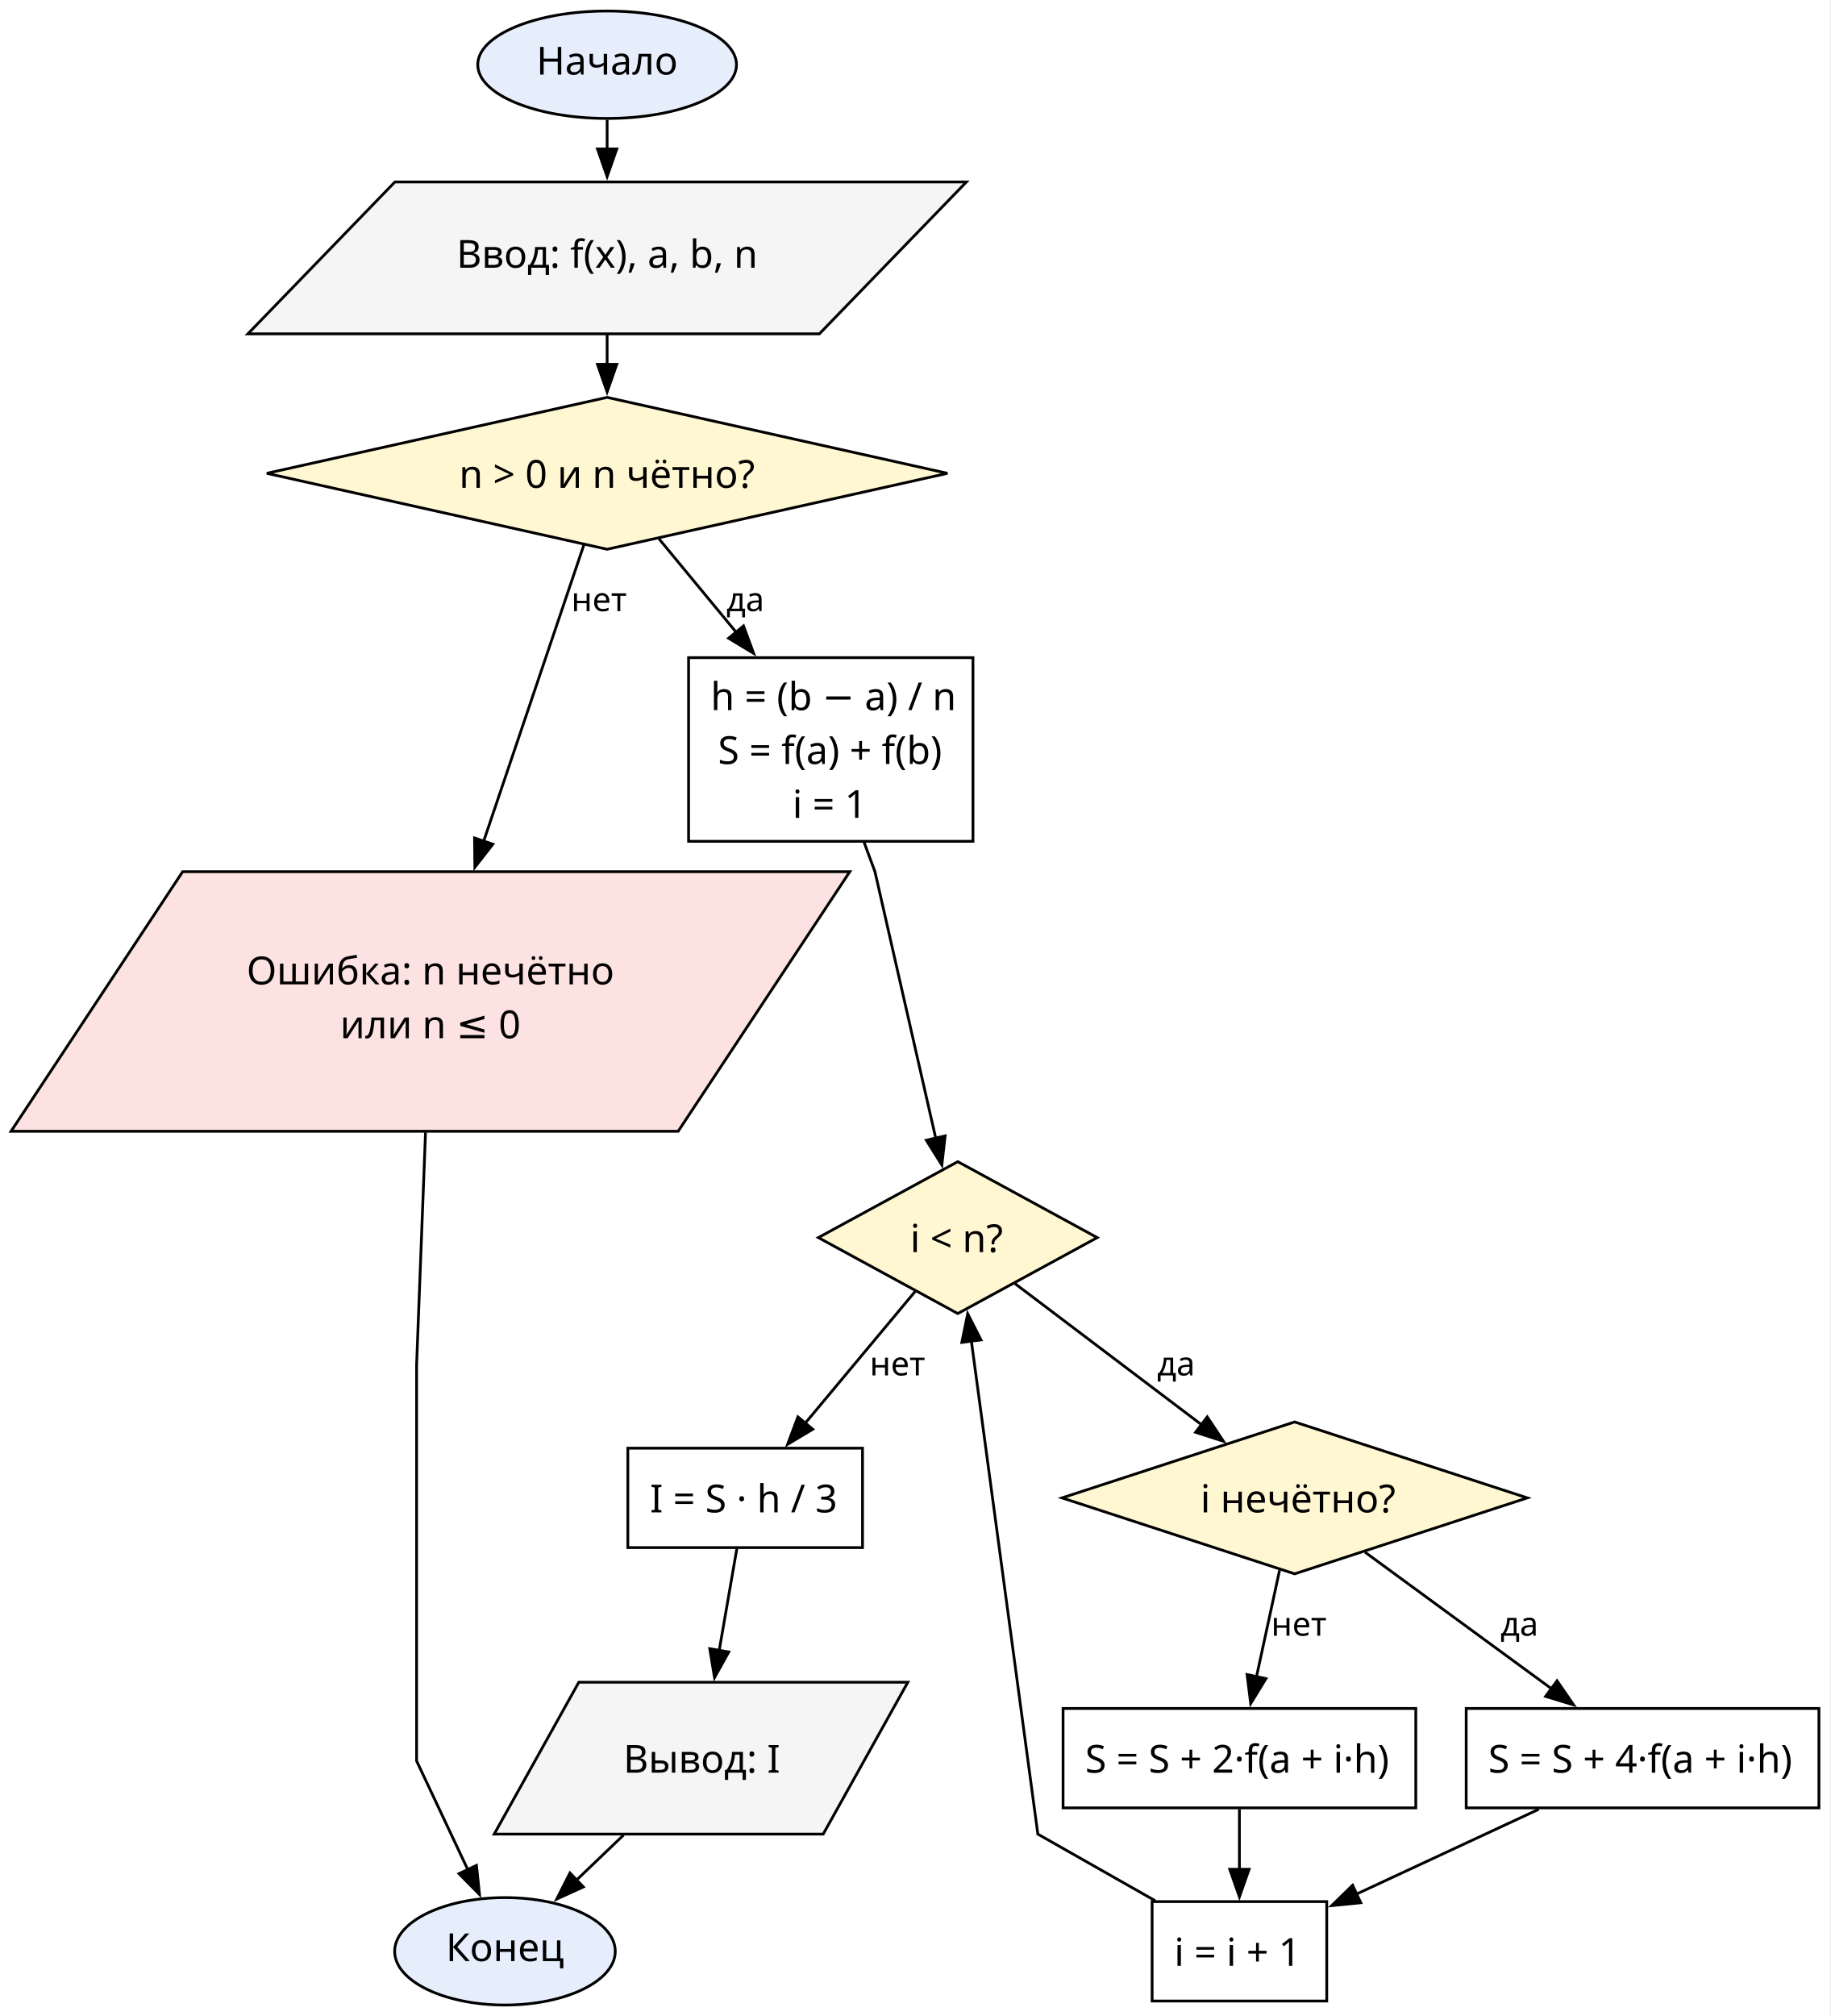
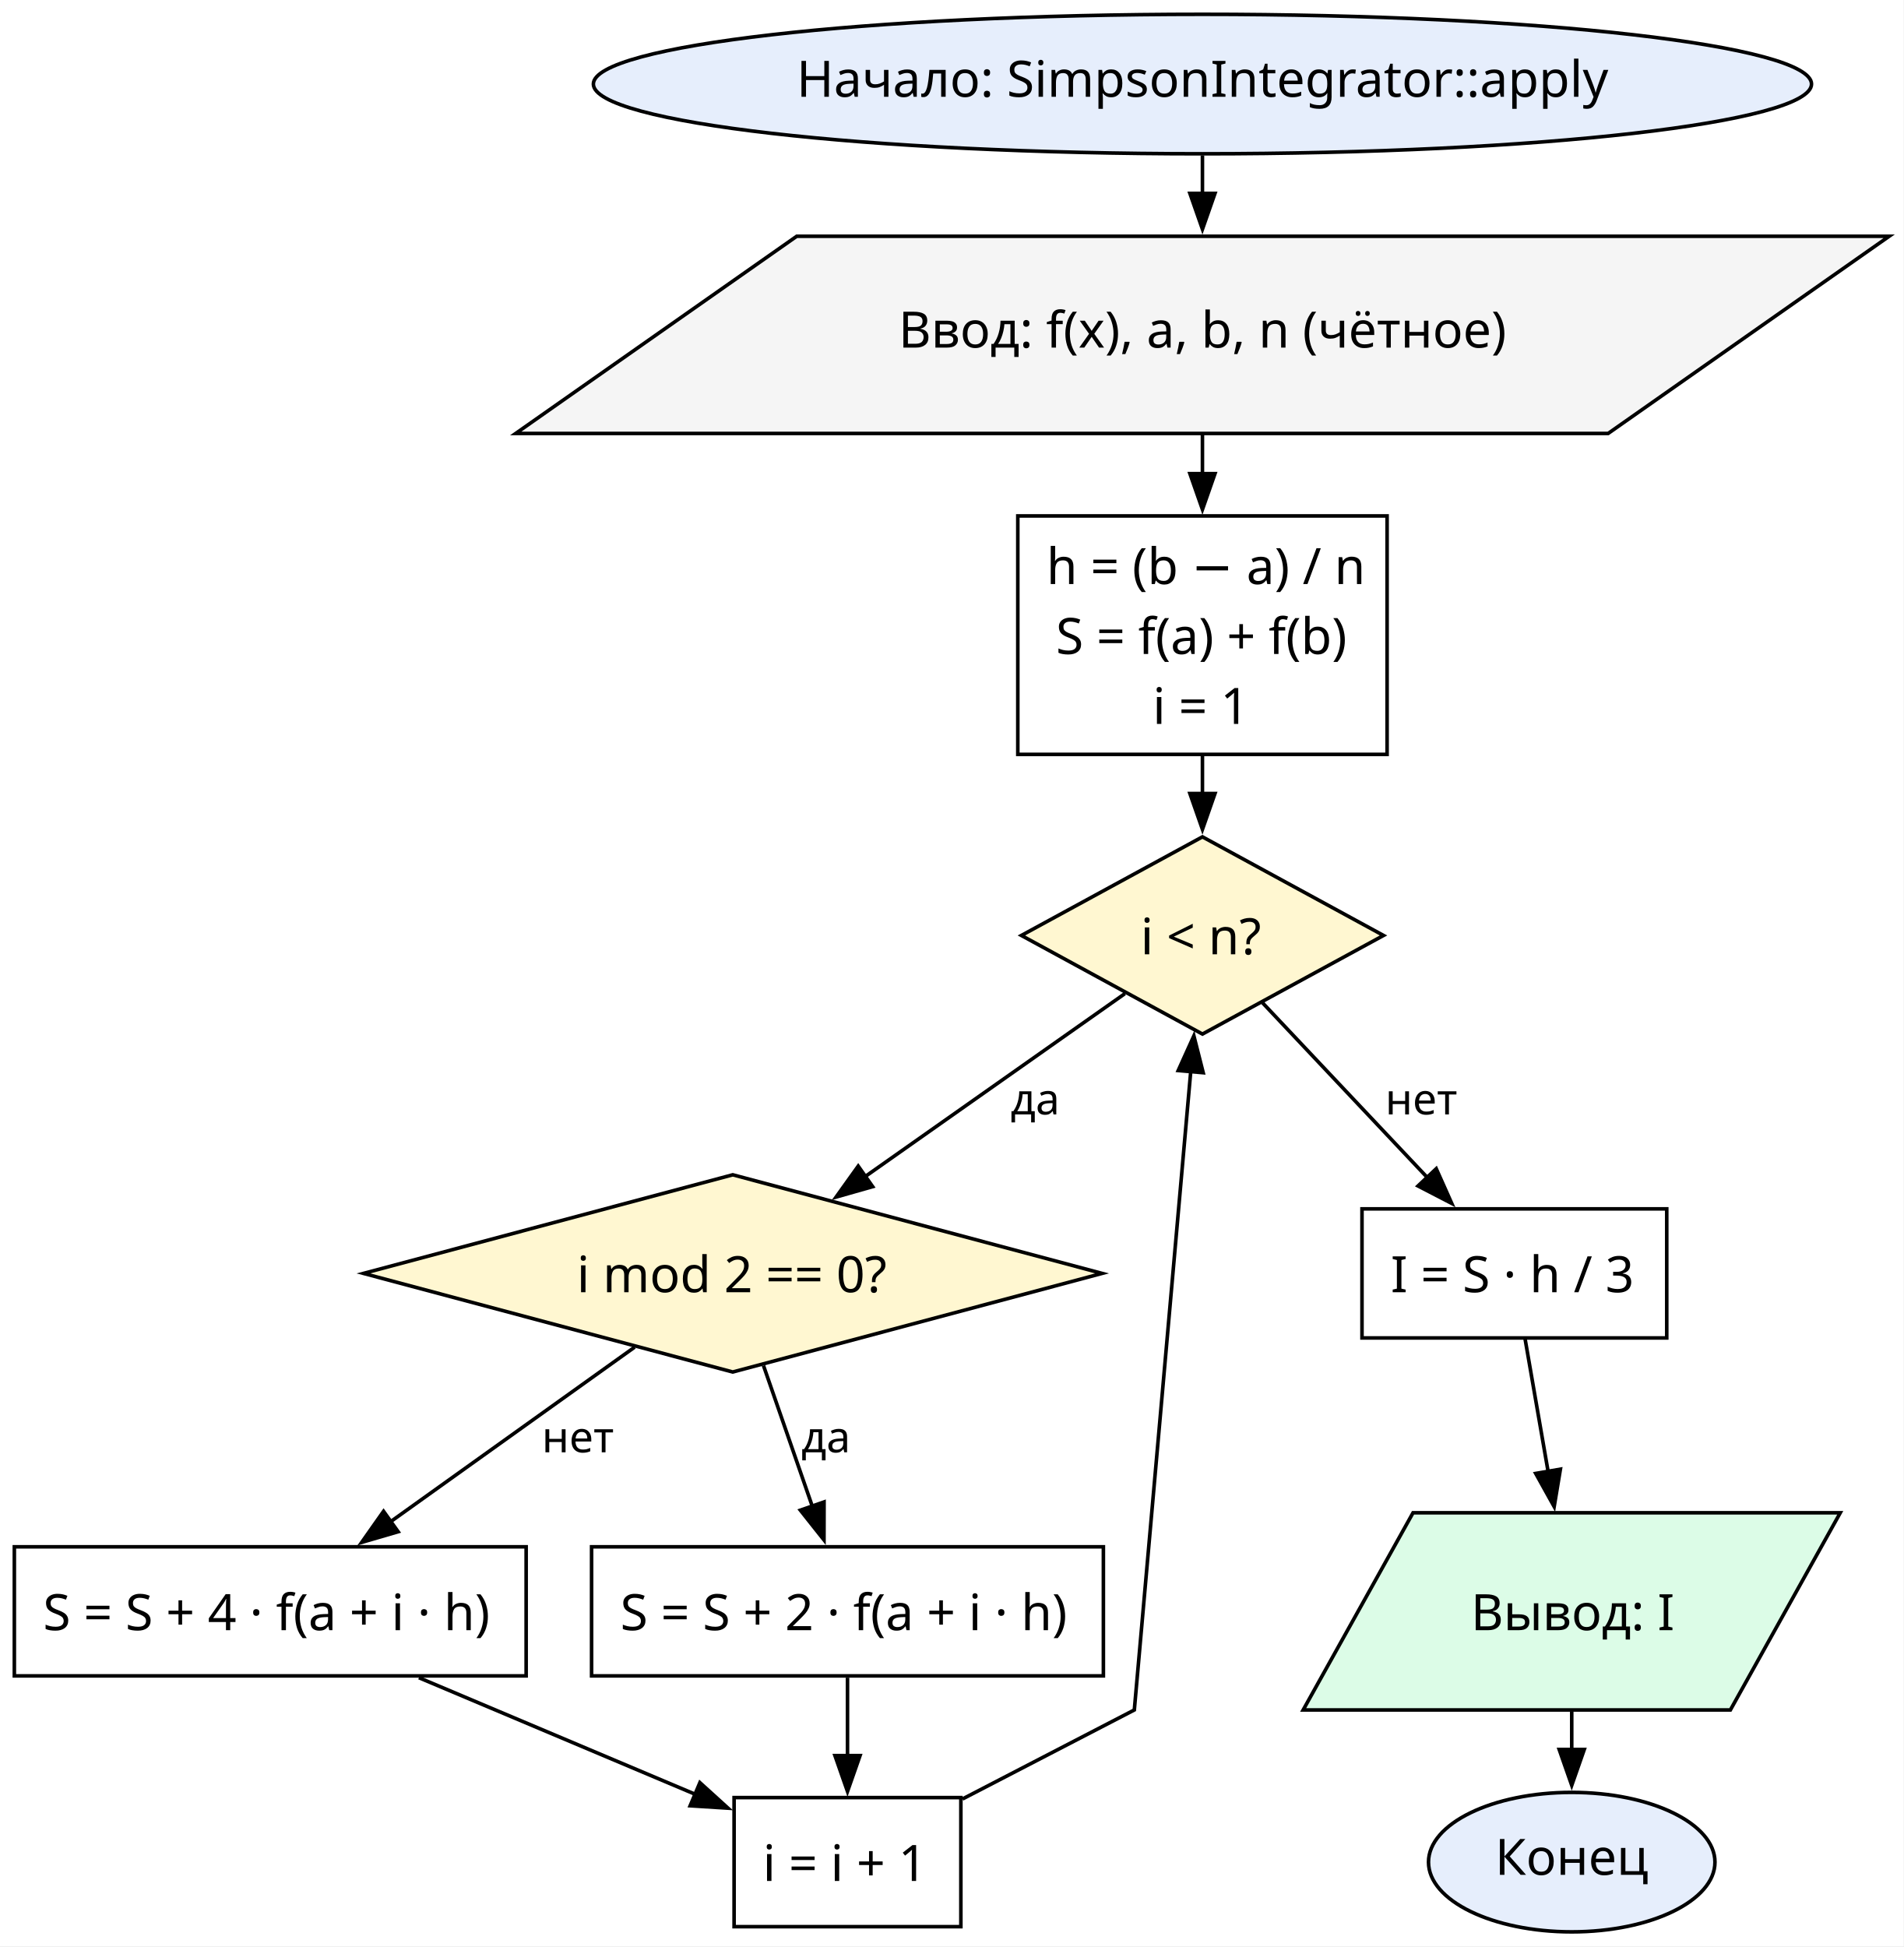
- <svg xmlns="http://www.w3.org/2000/svg" width="663pt" height="730pt" viewBox="0.00 0.00 663.00 730.00">
-   <g id="graph0" class="graph" transform="scale(1 1) rotate(0) translate(4 726.03)">
-     <polygon fill="white" stroke="none" points="-4,4 -4,-726.03 658.76,-726.03 658.76,4 -4,4" />
+ <svg xmlns="http://www.w3.org/2000/svg" width="531pt" height="543pt" viewBox="0.00 0.00 531.00 543.00">
+   <g id="graph0" class="graph" transform="scale(1 1) rotate(0) translate(4 538.78)">
+     <polygon fill="white" stroke="none" points="-4,4 -4,-538.78 526.92,-538.78 526.92,4 -4,4" />
    <g id="node1" class="node">
-       <ellipse fill="#e6eefc" stroke="#000000" cx="215.88" cy="-702.59" rx="46.85" ry="19.45" />
-       <text xml:space="preserve" text-anchor="middle" x="215.88" y="-699.04" font-family="CMU Serif" font-size="14.00">Начало</text>
+       <ellipse fill="#e6eefc" stroke="#000000" cx="331.38" cy="-515.34" rx="169.88" ry="19.45" />
+       <text xml:space="preserve" text-anchor="middle" x="331.38" y="-511.79" font-family="CMU Serif" font-size="14.00">Начало: SimpsonIntegrator::apply</text>
    </g>
    <g id="node2" class="node">
-       <polygon fill="#f5f5f5" stroke="#000000" points="346,-660.14 139.02,-660.14 85.77,-605.14 292.75,-605.14 346,-660.14" />
-       <text xml:space="preserve" text-anchor="middle" x="215.88" y="-629.09" font-family="CMU Serif" font-size="14.00">Ввод: f(x), a, b, n</text>
+       <polygon fill="#f5f5f5" stroke="#000000" points="522.92,-472.89 218.22,-472.89 139.83,-417.89 444.53,-417.89 522.92,-472.89" />
+       <text xml:space="preserve" text-anchor="middle" x="331.38" y="-441.84" font-family="CMU Serif" font-size="14.00">Ввод: f(x), a, b, n (чётное)</text>
    </g>
    <g id="edge1" class="edge">
-       <path fill="none" stroke="#000000" d="M215.88,-682.66C215.88,-679.24 215.88,-675.57 215.88,-671.83" />
-       <polygon fill="#000000" stroke="#000000" points="219.38,-672.1 215.88,-662.1 212.38,-672.1 219.38,-672.1" />
+       <path fill="none" stroke="#000000" d="M331.38,-495.41C331.38,-491.99 331.38,-488.32 331.38,-484.58" />
+       <polygon fill="#000000" stroke="#000000" points="334.88,-484.85 331.38,-474.85 327.88,-484.85 334.88,-484.85" />
    </g>
    <g id="node3" class="node">
-       <polygon fill="#fff7d1" stroke="#000000" points="215.88,-582.14 92.63,-554.64 215.88,-527.14 339.13,-554.64 215.88,-582.14" />
-       <text xml:space="preserve" text-anchor="start" x="162.26" y="-549.39" font-family="CMU Serif" font-size="14.00">n &gt; 0 и n чётно?</text>
+       <polygon fill="#ffffff" stroke="#000000" points="382.88,-394.89 279.88,-394.89 279.88,-328.39 382.88,-328.39 382.88,-394.89" />
+       <text xml:space="preserve" text-anchor="start" x="287.88" y="-375.89" font-family="CMU Serif" font-size="14.00">h = (b − a) / n</text>
+       <text xml:space="preserve" text-anchor="start" x="290.5" y="-356.39" font-family="CMU Serif" font-size="14.00">S = f(a) + f(b)</text>
+       <text xml:space="preserve" text-anchor="start" x="317.5" y="-336.89" font-family="CMU Serif" font-size="14.00">i = 1</text>
    </g>
    <g id="edge2" class="edge">
-       <path fill="none" stroke="#000000" d="M215.88,-605.06C215.88,-601.42 215.88,-597.63 215.88,-593.83" />
-       <polygon fill="#000000" stroke="#000000" points="219.38,-594.11 215.88,-584.11 212.38,-594.11 219.38,-594.11" />
+       <path fill="none" stroke="#000000" d="M331.38,-417.62C331.38,-414.04 331.38,-410.29 331.38,-406.5" />
+       <polygon fill="#000000" stroke="#000000" points="334.88,-406.69 331.38,-396.69 327.88,-406.69 334.88,-406.69" />
    </g>
    <g id="node4" class="node">
-       <polygon fill="#fde2e2" stroke="#000000" points="303.77,-410.39 62.15,-410.39 0,-316.39 241.61,-316.39 303.77,-410.39" />
-       <text xml:space="preserve" text-anchor="middle" x="151.88" y="-369.59" font-family="CMU Serif" font-size="14.00">Ошибка: n нечётно</text>
-       <text xml:space="preserve" text-anchor="middle" x="151.88" y="-350.09" font-family="CMU Serif" font-size="14.00">или n ≤ 0</text>
+       <polygon fill="#fff7d1" stroke="#000000" points="331.38,-305.39 280.88,-277.89 331.38,-250.39 381.88,-277.89 331.38,-305.39" />
+       <text xml:space="preserve" text-anchor="start" x="314.12" y="-272.64" font-family="CMU Serif" font-size="14.00">i &lt; n?</text>
    </g>
    <g id="edge3" class="edge">
-       <path fill="none" stroke="#000000" d="M207.52,-528.9C198.34,-501.75 183.29,-457.26 171.16,-421.39" />
-       <polygon fill="#000000" stroke="#000000" points="174.5,-420.35 167.98,-412 167.87,-422.59 174.5,-420.35" />
-       <text xml:space="preserve" text-anchor="middle" x="212.95" y="-504.74" font-family="CMU Serif" font-size="12.00">нет</text>
+       <path fill="none" stroke="#000000" d="M331.38,-328.33C331.38,-324.74 331.38,-321.06 331.38,-317.41" />
+       <polygon fill="#000000" stroke="#000000" points="334.88,-317.47 331.38,-307.47 327.88,-317.47 334.88,-317.47" />
    </g>
    <g id="node5" class="node">
-       <polygon fill="#ffffff" stroke="#000000" points="348.38,-487.89 245.38,-487.89 245.38,-421.39 348.38,-421.39 348.38,-487.89" />
-       <text xml:space="preserve" text-anchor="start" x="253.38" y="-468.89" font-family="CMU Serif" font-size="14.00">h = (b − a) / n</text>
-       <text xml:space="preserve" text-anchor="start" x="256.01" y="-449.39" font-family="CMU Serif" font-size="14.00">S = f(a) + f(b)</text>
-       <text xml:space="preserve" text-anchor="start" x="283.01" y="-429.89" font-family="CMU Serif" font-size="14.00">i = 1</text>
+       <polygon fill="#fff7d1" stroke="#000000" points="200.38,-211.14 97.38,-183.64 200.37,-156.14 303.38,-183.64 200.38,-211.14" />
+       <text xml:space="preserve" text-anchor="start" x="156.88" y="-178.39" font-family="CMU Serif" font-size="14.00">i mod 2 == 0?</text>
+     </g>
+     <g id="edge4" class="edge">
+       <path fill="none" stroke="#000000" d="M309.74,-261.66C290.07,-247.8 260.63,-227.07 237.24,-210.6" />
+       <polygon fill="#000000" stroke="#000000" points="239.4,-207.84 229.2,-204.94 235.37,-213.56 239.4,-207.84" />
+       <text xml:space="preserve" text-anchor="middle" x="284.73" y="-227.99" font-family="CMU Serif" font-size="12.00">да</text>
+     </g>
+     <g id="node9" class="node">
+       <polygon fill="#ffffff" stroke="#000000" points="460.88,-201.64 375.88,-201.64 375.88,-165.64 460.88,-165.64 460.88,-201.64" />
+       <text xml:space="preserve" text-anchor="start" x="383.88" y="-178.39" font-family="CMU Serif" font-size="14.00">I = S · h / 3</text>
+     </g>
+     <g id="edge10" class="edge">
+       <path fill="none" stroke="#000000" d="M348.15,-259.1C361.23,-245.23 379.58,-225.78 394.24,-210.23" />
+       <polygon fill="#000000" stroke="#000000" points="396.59,-212.84 400.91,-203.16 391.5,-208.03 396.59,-212.84" />
+       <text xml:space="preserve" text-anchor="middle" x="392.42" y="-227.99" font-family="CMU Serif" font-size="12.00">нет</text>
+     </g>
+     <g id="node6" class="node">
+       <polygon fill="#ffffff" stroke="#000000" points="303.75,-107.39 161,-107.39 161,-71.39 303.75,-71.39 303.75,-107.39" />
+       <text xml:space="preserve" text-anchor="start" x="169" y="-84.14" font-family="CMU Serif" font-size="14.00">S = S + 2 · f(a + i · h)</text>
    </g>
    <g id="edge5" class="edge">
-       <path fill="none" stroke="#000000" d="M234.67,-530.91C243.01,-520.82 253.1,-508.61 262.7,-497" />
-       <polygon fill="#000000" stroke="#000000" points="265.28,-499.38 268.95,-489.44 259.88,-494.92 265.28,-499.38" />
-       <text xml:space="preserve" text-anchor="middle" x="265.94" y="-504.74" font-family="CMU Serif" font-size="12.00">да</text>
+       <path fill="none" stroke="#000000" d="M208.95,-157.92C213.15,-145.82 218.22,-131.21 222.57,-118.67" />
+       <polygon fill="#000000" stroke="#000000" points="225.84,-119.9 225.82,-109.3 219.23,-117.6 225.84,-119.9" />
+       <text xml:space="preserve" text-anchor="middle" x="226.37" y="-133.74" font-family="CMU Serif" font-size="12.00">да</text>
    </g>
-     <g id="node13" class="node">
-       <ellipse fill="#e6eefc" stroke="#000000" cx="178.88" cy="-19.45" rx="39.95" ry="19.45" />
-       <text xml:space="preserve" text-anchor="middle" x="178.88" y="-15.9" font-family="CMU Serif" font-size="14.00">Конец</text>
-     </g>
-     <g id="edge4" class="edge">
-       <path fill="none" stroke="#000000" d="M150.11,-315.97C148.67,-278.42 146.88,-231.77 146.88,-231.77 146.88,-231.77 146.88,-231.77 146.88,-88.39 146.88,-88.39 156.72,-67.51 165.49,-48.89" />
-       <polygon fill="#000000" stroke="#000000" points="168.57,-50.56 169.66,-40.02 162.24,-47.58 168.57,-50.56" />
-     </g>
-     <g id="node6" class="node">
-       <polygon fill="#fff7d1" stroke="#000000" points="342.88,-305.39 292.38,-277.89 342.88,-250.39 393.38,-277.89 342.88,-305.39" />
-       <text xml:space="preserve" text-anchor="start" x="325.63" y="-272.64" font-family="CMU Serif" font-size="14.00">i &lt; n?</text>
+     <g id="node7" class="node">
+       <polygon fill="#ffffff" stroke="#000000" points="142.75,-107.39 0,-107.39 0,-71.39 142.75,-71.39 142.75,-107.39" />
+       <text xml:space="preserve" text-anchor="start" x="8" y="-84.14" font-family="CMU Serif" font-size="14.00">S = S + 4 · f(a + i · h)</text>
    </g>
    <g id="edge6" class="edge">
-       <path fill="none" stroke="#000000" d="M308.85,-421.3C311.16,-415.05 312.88,-410.39 312.88,-410.39 312.88,-410.39 326.02,-352.82 334.9,-313.87" />
-       <polygon fill="#000000" stroke="#000000" points="338.3,-314.71 337.11,-304.18 331.48,-313.15 338.3,-314.71" />
+       <path fill="none" stroke="#000000" d="M173.02,-163.08C153.14,-148.86 126.11,-129.53 104.92,-114.38" />
+       <polygon fill="#000000" stroke="#000000" points="107.05,-111.6 96.88,-108.63 102.98,-117.29 107.05,-111.6" />
+       <text xml:space="preserve" text-anchor="middle" x="157.18" y="-133.74" font-family="CMU Serif" font-size="12.00">нет</text>
    </g>
-     <g id="node7" class="node">
-       <polygon fill="#fff7d1" stroke="#000000" points="464.88,-211.14 380.63,-183.64 464.88,-156.14 549.13,-183.64 464.88,-211.14" />
-       <text xml:space="preserve" text-anchor="start" x="430.76" y="-178.39" font-family="CMU Serif" font-size="14.00">i нечётно?</text>
+     <g id="node8" class="node">
+       <polygon fill="#ffffff" stroke="#000000" points="264,-37.45 200.75,-37.45 200.75,-1.45 264,-1.45 264,-37.45" />
+       <text xml:space="preserve" text-anchor="start" x="208.75" y="-14.2" font-family="CMU Serif" font-size="14.00">i = i + 1</text>
    </g>
    <g id="edge7" class="edge">
-       <path fill="none" stroke="#000000" d="M363.58,-261.24C382.14,-247.21 409.71,-226.36 431.4,-209.96" />
-       <polygon fill="#000000" stroke="#000000" points="433.22,-212.97 439.09,-204.15 429,-207.39 433.22,-212.97" />
-       <text xml:space="preserve" text-anchor="middle" x="421.94" y="-227.99" font-family="CMU Serif" font-size="12.00">да</text>
+       <path fill="none" stroke="#000000" d="M232.38,-70.89C232.38,-64.26 232.38,-56.53 232.38,-49.14" />
+       <polygon fill="#000000" stroke="#000000" points="235.88,-49.16 232.38,-39.16 228.88,-49.16 235.88,-49.16" />
+     </g>
+     <g id="edge8" class="edge">
+       <path fill="none" stroke="#000000" d="M112.84,-70.89C136.51,-60.9 166.13,-48.4 189.96,-38.35" />
+       <polygon fill="#000000" stroke="#000000" points="191.21,-41.62 199.06,-34.5 188.49,-35.17 191.21,-41.62" />
+     </g>
+     <g id="edge9" class="edge">
+       <path fill="none" stroke="#000000" d="M264.45,-37.06C286.71,-48.59 312.38,-61.89 312.38,-61.89 312.38,-61.89 322.71,-178.87 328.14,-240.25" />
+       <polygon fill="#000000" stroke="#000000" points="324.62,-240.22 328.99,-249.88 331.59,-239.61 324.62,-240.22" />
+     </g>
+     <g id="node10" class="node">
+       <polygon fill="#dcfce7" stroke="#000000" points="509.28,-116.89 390.12,-116.89 359.47,-61.89 478.63,-61.89 509.28,-116.89" />
+       <text xml:space="preserve" text-anchor="start" x="406.25" y="-84.14" font-family="CMU Serif" font-size="14.00">Вывод: I</text>
+     </g>
+     <g id="edge11" class="edge">
+       <path fill="none" stroke="#000000" d="M421.38,-165.29C423.2,-154.79 425.6,-140.99 427.84,-128.09" />
+       <polygon fill="#000000" stroke="#000000" points="431.22,-129.04 429.48,-118.59 424.33,-127.85 431.22,-129.04" />
    </g>
    <g id="node11" class="node">
-       <polygon fill="#ffffff" stroke="#000000" points="308.38,-201.64 223.38,-201.64 223.38,-165.64 308.38,-165.64 308.38,-201.64" />
-       <text xml:space="preserve" text-anchor="start" x="231.38" y="-178.39" font-family="CMU Serif" font-size="14.00">I = S · h / 3</text>
-     </g>
-     <g id="edge13" class="edge">
-       <path fill="none" stroke="#000000" d="M327.67,-258.67C316.17,-244.88 300.22,-225.78 287.41,-210.43" />
-       <polygon fill="#000000" stroke="#000000" points="290.35,-208.49 281.25,-203.05 284.98,-212.97 290.35,-208.49" />
-       <text xml:space="preserve" text-anchor="middle" x="321.03" y="-227.99" font-family="CMU Serif" font-size="12.00">нет</text>
-     </g>
-     <g id="node8" class="node">
-       <polygon fill="#ffffff" stroke="#000000" points="654.76,-107.39 527.01,-107.39 527.01,-71.39 654.76,-71.39 654.76,-107.39" />
-       <text xml:space="preserve" text-anchor="start" x="535.01" y="-84.14" font-family="CMU Serif" font-size="14.00">S = S + 4·f(a + i·h)</text>
-     </g>
-     <g id="edge8" class="edge">
-       <path fill="none" stroke="#000000" d="M490.38,-163.97C509.84,-149.73 536.8,-129.99 557.9,-114.54" />
-       <polygon fill="#000000" stroke="#000000" points="559.91,-117.41 565.91,-108.68 555.77,-111.76 559.91,-117.41" />
-       <text xml:space="preserve" text-anchor="middle" x="546.29" y="-133.74" font-family="CMU Serif" font-size="12.00">да</text>
-     </g>
-     <g id="node9" class="node">
-       <polygon fill="#ffffff" stroke="#000000" points="508.76,-107.39 381.01,-107.39 381.01,-71.39 508.76,-71.39 508.76,-107.39" />
-       <text xml:space="preserve" text-anchor="start" x="389.01" y="-84.14" font-family="CMU Serif" font-size="14.00">S = S + 2·f(a + i·h)</text>
-     </g>
-     <g id="edge9" class="edge">
-       <path fill="none" stroke="#000000" d="M459.42,-157.43C456.82,-145.47 453.71,-131.12 451.04,-118.77" />
-       <polygon fill="#000000" stroke="#000000" points="454.49,-118.2 448.96,-109.17 447.65,-119.68 454.49,-118.2" />
-       <text xml:space="preserve" text-anchor="middle" x="466.43" y="-133.74" font-family="CMU Serif" font-size="12.00">нет</text>
-     </g>
-     <g id="node10" class="node">
-       <polygon fill="#ffffff" stroke="#000000" points="476.51,-37.45 413.26,-37.45 413.26,-1.45 476.51,-1.45 476.51,-37.45" />
-       <text xml:space="preserve" text-anchor="start" x="421.26" y="-14.2" font-family="CMU Serif" font-size="14.00">i = i + 1</text>
-     </g>
-     <g id="edge10" class="edge">
-       <path fill="none" stroke="#000000" d="M553.29,-70.89C533.05,-61.47 508.02,-49.83 487.11,-40.1" />
-       <polygon fill="#000000" stroke="#000000" points="488.83,-37.04 478.29,-35.99 485.88,-43.38 488.83,-37.04" />
-     </g>
-     <g id="edge11" class="edge">
-       <path fill="none" stroke="#000000" d="M444.88,-70.89C444.88,-64.26 444.88,-56.53 444.88,-49.14" />
-       <polygon fill="#000000" stroke="#000000" points="448.38,-49.16 444.88,-39.16 441.38,-49.16 448.38,-49.16" />
+       <ellipse fill="#e6eefc" stroke="#000000" cx="434.38" cy="-19.45" rx="39.95" ry="19.45" />
+       <text xml:space="preserve" text-anchor="middle" x="434.38" y="-15.9" font-family="CMU Serif" font-size="14.00">Конец</text>
    </g>
    <g id="edge12" class="edge">
-       <path fill="none" stroke="#000000" d="M414.35,-37.78C394.34,-49.14 371.88,-61.89 371.88,-61.89 371.88,-61.89 356.03,-179.45 347.76,-240.71" />
-       <polygon fill="#000000" stroke="#000000" points="344.34,-239.93 346.47,-250.31 351.28,-240.86 344.34,-239.93" />
-     </g>
-     <g id="node12" class="node">
-       <polygon fill="#f5f5f5" stroke="#000000" points="324.79,-116.89 205.63,-116.89 174.98,-61.89 294.14,-61.89 324.79,-116.89" />
-       <text xml:space="preserve" text-anchor="start" x="221.76" y="-84.14" font-family="CMU Serif" font-size="14.00">Вывод: I</text>
-     </g>
-     <g id="edge14" class="edge">
-       <path fill="none" stroke="#000000" d="M262.87,-165.29C261.05,-154.79 258.66,-140.99 256.42,-128.09" />
-       <polygon fill="#000000" stroke="#000000" points="259.93,-127.85 254.78,-118.59 253.04,-129.04 259.93,-127.85" />
-     </g>
-     <g id="edge15" class="edge">
-       <path fill="none" stroke="#000000" d="M221.82,-61.54C216.09,-56.05 210.09,-50.31 204.46,-44.92" />
-       <polygon fill="#000000" stroke="#000000" points="207.27,-42.77 197.63,-38.38 202.43,-47.82 207.27,-42.77" />
+       <path fill="none" stroke="#000000" d="M434.38,-61.54C434.38,-57.94 434.38,-54.24 434.38,-50.59" />
+       <polygon fill="#000000" stroke="#000000" points="437.88,-50.87 434.38,-40.87 430.88,-50.87 437.88,-50.87" />
    </g>
  </g>
</svg>
